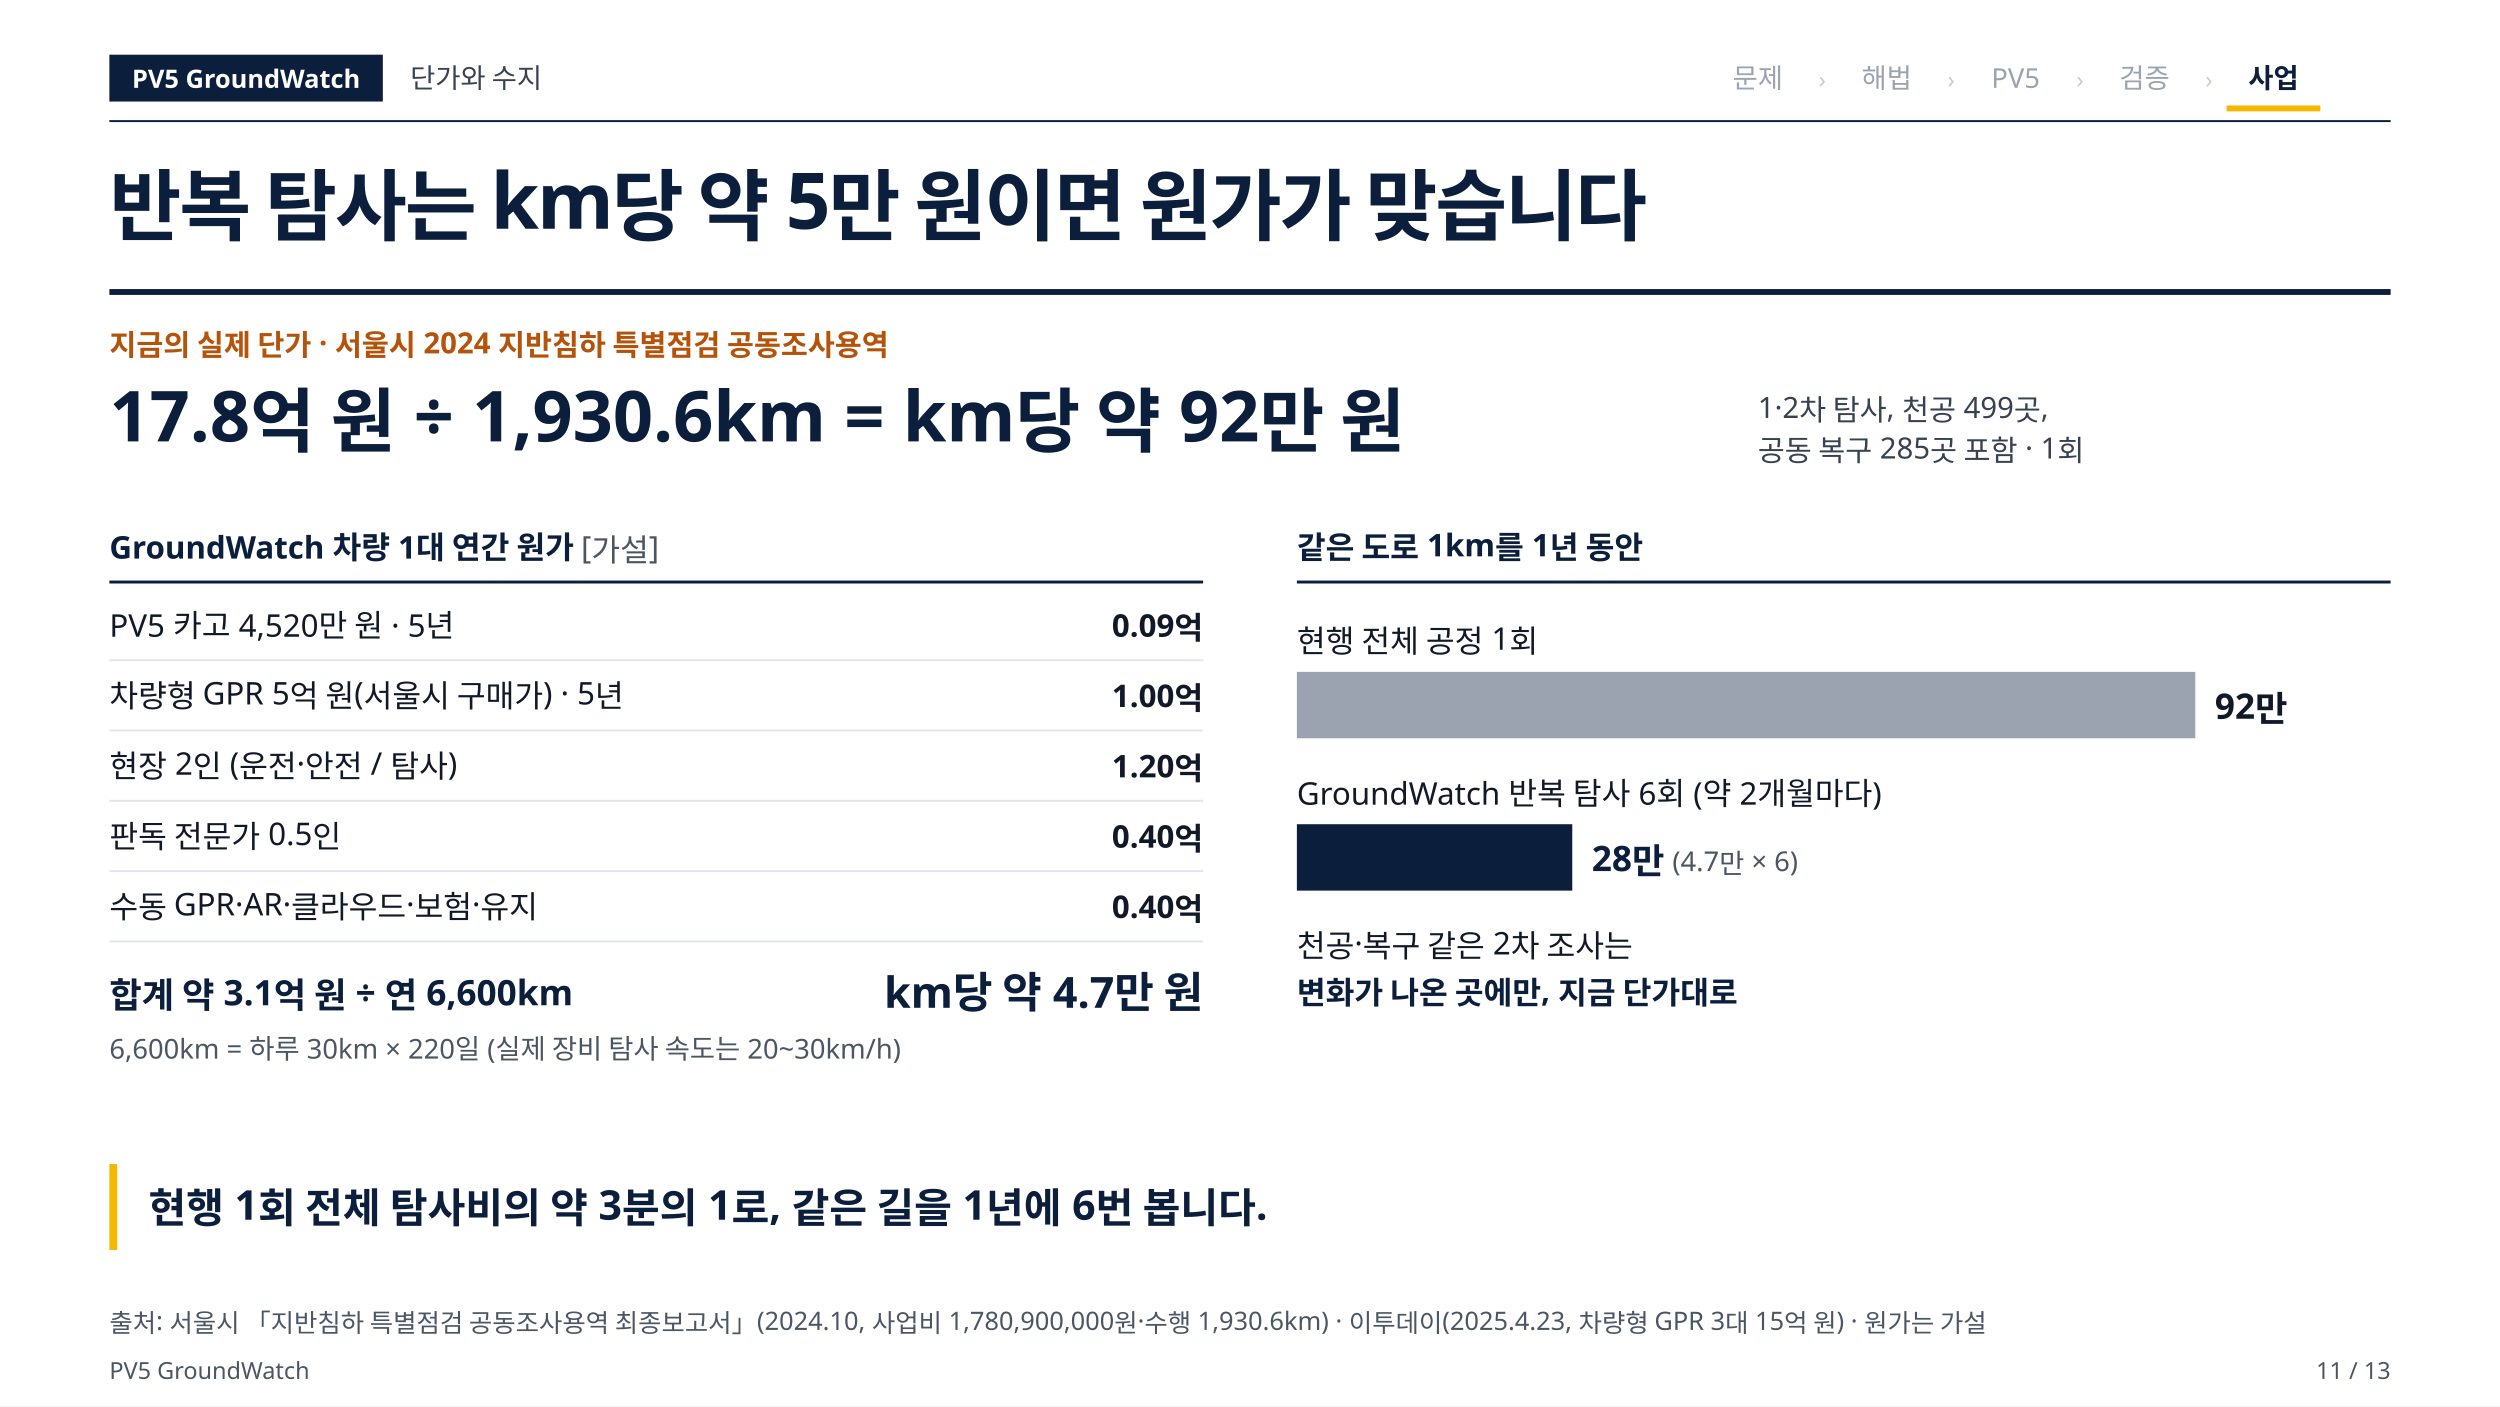
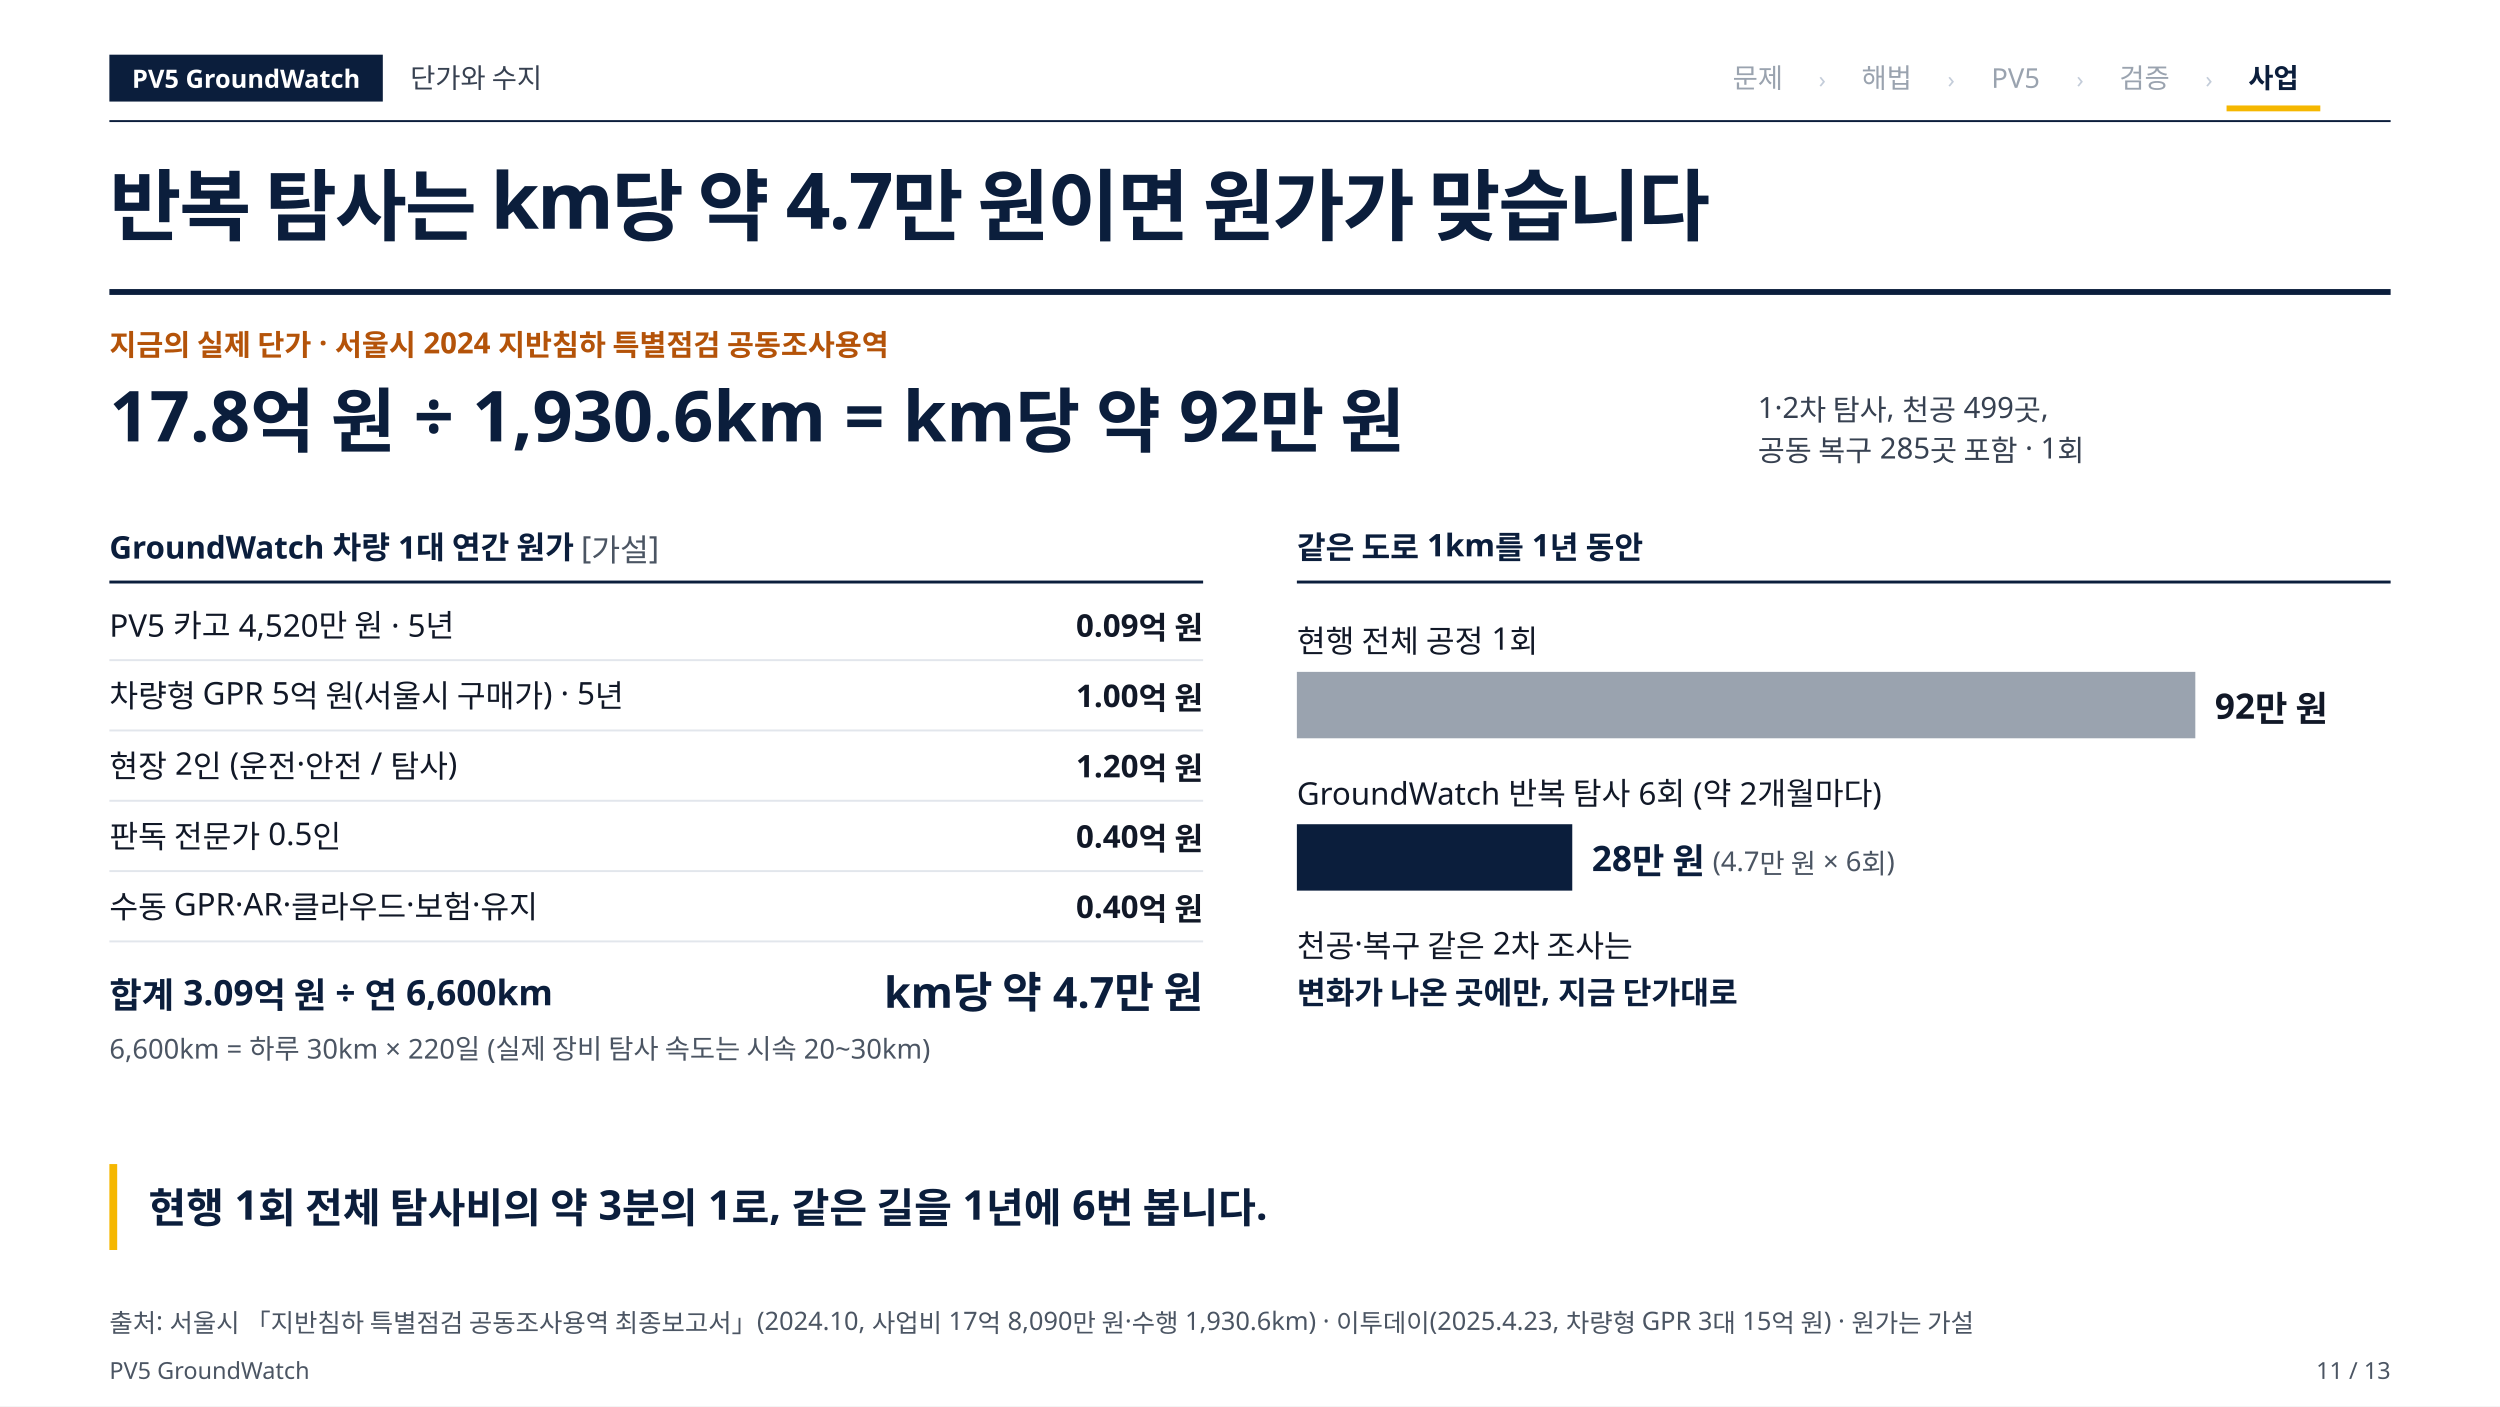
<svg xmlns="http://www.w3.org/2000/svg" viewBox="0 0 1280 720" lang="ko-KR" data-pptx-page-role="content" font-family="Pretendard, 'Malgun Gothic', sans-serif">
  <rect id="bg" x="0" y="0" width="1280" height="720" fill="#FFFFFF" />
  <g id="header" data-pptx-role="header" data-pptx-bounds="56 24 1168 40">
    <rect x="56" y="28" width="140" height="24" fill="#0B1E3C" />
    <text x="126" y="45" font-size="13" font-weight="bold" fill="#FFFFFF" text-anchor="middle">PV5 GroundWatch</text>
    <text x="210" y="45" font-size="14" fill="#374151">단가와 수지</text>
    <text x="900" y="45" font-size="14" font-weight="normal" fill="#9AA3AF" text-anchor="middle">문제</text>
    <text x="933" y="45" font-size="12" fill="#C3CCD9" text-anchor="middle">›</text>
    <text x="966" y="45" font-size="14" font-weight="normal" fill="#9AA3AF" text-anchor="middle">해법</text>
    <text x="999" y="45" font-size="12" fill="#C3CCD9" text-anchor="middle">›</text>
    <text x="1032" y="45" font-size="14" font-weight="normal" fill="#9AA3AF" text-anchor="middle">PV5</text>
    <text x="1065" y="45" font-size="12" fill="#C3CCD9" text-anchor="middle">›</text>
    <text x="1098" y="45" font-size="14" font-weight="normal" fill="#9AA3AF" text-anchor="middle">검증</text>
    <text x="1131" y="45" font-size="12" fill="#C3CCD9" text-anchor="middle">›</text>
    <text x="1164" y="45" font-size="14" font-weight="bold" fill="#0B1E3C" text-anchor="middle">사업</text>
    <rect x="1140" y="54" width="48" height="3" fill="#F5B700" />
    <line x1="56" y1="62" x2="1224" y2="62" stroke="#0B1E3C" stroke-width="1" />
  </g>
  <g id="title" data-pptx-bounds="56 80 1168 56" letter-spacing="-1">
-     <text x="56" y="120" font-size="40" font-weight="bold" fill="#0B1E3C">반복 탐사는 km당 약 5만 원이면 원가가 맞습니다</text>
+     <text x="56" y="120" font-size="40" font-weight="bold" fill="#0B1E3C">반복 탐사는 km당 약 4.7만 원이면 원가가 맞습니다</text>
  </g>
  <g id="now" data-pptx-bounds="56 146 1168 96">
    <rect x="56" y="148" width="1168" height="3" fill="#0B1E3C" />
    <text x="56" y="182" font-size="15" font-weight="bold" fill="#B45309">지금의 실제 단가 · 서울시 2024 지반침하 특별점검 공동조사용역</text>
    <text x="56" y="226" font-size="36" font-weight="bold" fill="#0B1E3C">17.8억 원 ÷ 1,930.6km = km당 약 92만 원</text>
    <text x="900" y="214" font-size="15" fill="#374151">1·2차 탐사, 천공 499곳,</text>
    <text x="900" y="236" font-size="15" fill="#374151">공동 복구 285곳 포함 · 1회</text>
  </g>
  <g id="cost" data-pptx-bounds="56 262 560 300">
    <text x="56" y="286" font-size="16" font-weight="bold" fill="#0B1E3C">GroundWatch 차량 1대 연간 원가 <tspan font-weight="normal" fill="#4B5563">[가설]</tspan>
    </text>
    <line x1="56" y1="298" x2="616" y2="298" stroke="#0B1E3C" stroke-width="1.5" />
    <text x="56" y="326" font-size="16" fill="#111827">PV5 카고 4,520만 원 · 5년</text>
-     <text x="616" y="326" font-size="16" font-weight="bold" fill="#111827" text-anchor="end">0.09억</text>
+     <text x="616" y="326" font-size="16" font-weight="bold" fill="#111827" text-anchor="end">0.09억 원</text>
    <line x1="56" y1="338" x2="616" y2="338" stroke="#E2E6EC" stroke-width="1" />
    <text x="56" y="362" font-size="16" fill="#111827">차량형 GPR 5억 원(서울시 구매가) · 5년</text>
-     <text x="616" y="362" font-size="16" font-weight="bold" fill="#111827" text-anchor="end">1.00억</text>
+     <text x="616" y="362" font-size="16" font-weight="bold" fill="#111827" text-anchor="end">1.00억 원</text>
    <line x1="56" y1="374" x2="616" y2="374" stroke="#E2E6EC" stroke-width="1" />
    <text x="56" y="398" font-size="16" fill="#111827">현장 2인 (운전·안전 / 탐사)</text>
-     <text x="616" y="398" font-size="16" font-weight="bold" fill="#111827" text-anchor="end">1.20억</text>
+     <text x="616" y="398" font-size="16" font-weight="bold" fill="#111827" text-anchor="end">1.20억 원</text>
    <line x1="56" y1="410" x2="616" y2="410" stroke="#E2E6EC" stroke-width="1" />
    <text x="56" y="434" font-size="16" fill="#111827">판독 전문가 0.5인</text>
-     <text x="616" y="434" font-size="16" font-weight="bold" fill="#111827" text-anchor="end">0.40억</text>
+     <text x="616" y="434" font-size="16" font-weight="bold" fill="#111827" text-anchor="end">0.40억 원</text>
    <line x1="56" y1="446" x2="616" y2="446" stroke="#E2E6EC" stroke-width="1" />
    <text x="56" y="470" font-size="16" fill="#111827">수동 GPR·AR·클라우드·보험·유지</text>
-     <text x="616" y="470" font-size="16" font-weight="bold" fill="#111827" text-anchor="end">0.40억</text>
+     <text x="616" y="470" font-size="16" font-weight="bold" fill="#111827" text-anchor="end">0.40억 원</text>
    <line x1="56" y1="482" x2="616" y2="482" stroke="#E2E6EC" stroke-width="1" />
-     <text x="56" y="516" font-size="18" font-weight="bold" fill="#0B1E3C">합계 약 3.1억 원 ÷ 연 6,600km</text>
+     <text x="56" y="516" font-size="18" font-weight="bold" fill="#0B1E3C">합계 3.09억 원 ÷ 연 6,600km</text>
    <text x="616" y="516" font-size="22" font-weight="bold" fill="#0B1E3C" text-anchor="end">km당 약 4.7만 원</text>
-     <text x="56" y="542" font-size="14" fill="#4B5563">6,600km = 하루 30km × 220일 (실제 장비 탐사 속도는 20~30km/h)</text>
+     <text x="56" y="542" font-size="14" fill="#4B5563">6,600km = 하루 30km × 220일 (실제 장비 탐사 속도는 시속 20~30km)</text>
  </g>
  <g id="compare" data-pptx-bounds="664 262 560 300">
    <text x="664" y="286" font-size="16" font-weight="bold" fill="#0B1E3C">같은 도로 1km를 1년 동안</text>
    <line x1="664" y1="298" x2="1224" y2="298" stroke="#0B1E3C" stroke-width="1.5" />
    <text x="664" y="334" font-size="16" fill="#111827">현행 전체 공정 1회</text>
    <rect x="664" y="344" width="460" height="34" fill="#9AA3AF" />
-     <text x="1134" y="368" font-size="18" font-weight="bold" fill="#111827">92만</text>
+     <text x="1134" y="368" font-size="18" font-weight="bold" fill="#111827">92만 원</text>
    <text x="664" y="412" font-size="16" fill="#111827">GroundWatch 반복 탐사 6회 (약 2개월마다)</text>
    <rect x="664" y="422" width="141" height="34" fill="#0B1E3C" />
-     <text x="815" y="446" font-size="18" font-weight="bold" fill="#0B1E3C">28만 <tspan font-size="14" font-weight="normal" fill="#4B5563">(4.7만 × 6)</tspan>
+     <text x="815" y="446" font-size="18" font-weight="bold" fill="#0B1E3C">28만 원 <tspan font-size="14" font-weight="normal" fill="#4B5563">(4.7만 원 × 6회)</tspan>
    </text>
    <text x="664" y="490" font-size="16" fill="#111827">천공·복구 같은 2차 조사는</text>
    <text x="664" y="514" font-size="16" font-weight="bold" fill="#0B1E3C">변화가 나온 곳에만, 지금 단가대로</text>
  </g>
  <g id="conclusion" data-pptx-bounds="56 596 1168 44">
    <rect x="56" y="596" width="4" height="44" fill="#F5B700" />
    <text x="76" y="626" font-size="21" font-weight="bold" fill="#0B1E3C">현행 1회 전체 탐사비의 약 3분의 1로, 같은 길을 1년에 6번 봅니다.</text>
  </g>
  <g id="source" data-pptx-bounds="56 668 1168 20">
-     <text x="56" y="682" font-size="13" fill="#4B5563">출처: 서울시 「지반침하 특별점검 공동조사용역 최종보고서」(2024.10, 사업비 1,780,900,000원·수행 1,930.6km) · 이투데이(2025.4.23, 차량형 GPR 3대 15억 원) · 원가는 가설</text>
+     <text x="56" y="682" font-size="13" fill="#4B5563">출처: 서울시 「지반침하 특별점검 공동조사용역 최종보고서」(2024.10, 사업비 17억 8,090만 원·수행 1,930.6km) · 이투데이(2025.4.23, 차량형 GPR 3대 15억 원) · 원가는 가설</text>
  </g>
  <g id="footer" data-pptx-role="footer" data-pptx-bounds="56 692 1168 22" fill="#4B5563" font-size="12">
    <text x="56" y="706">PV5 GroundWatch</text>
    <text x="1224" y="706" text-anchor="end">11 / 13</text>
  </g>
</svg>
